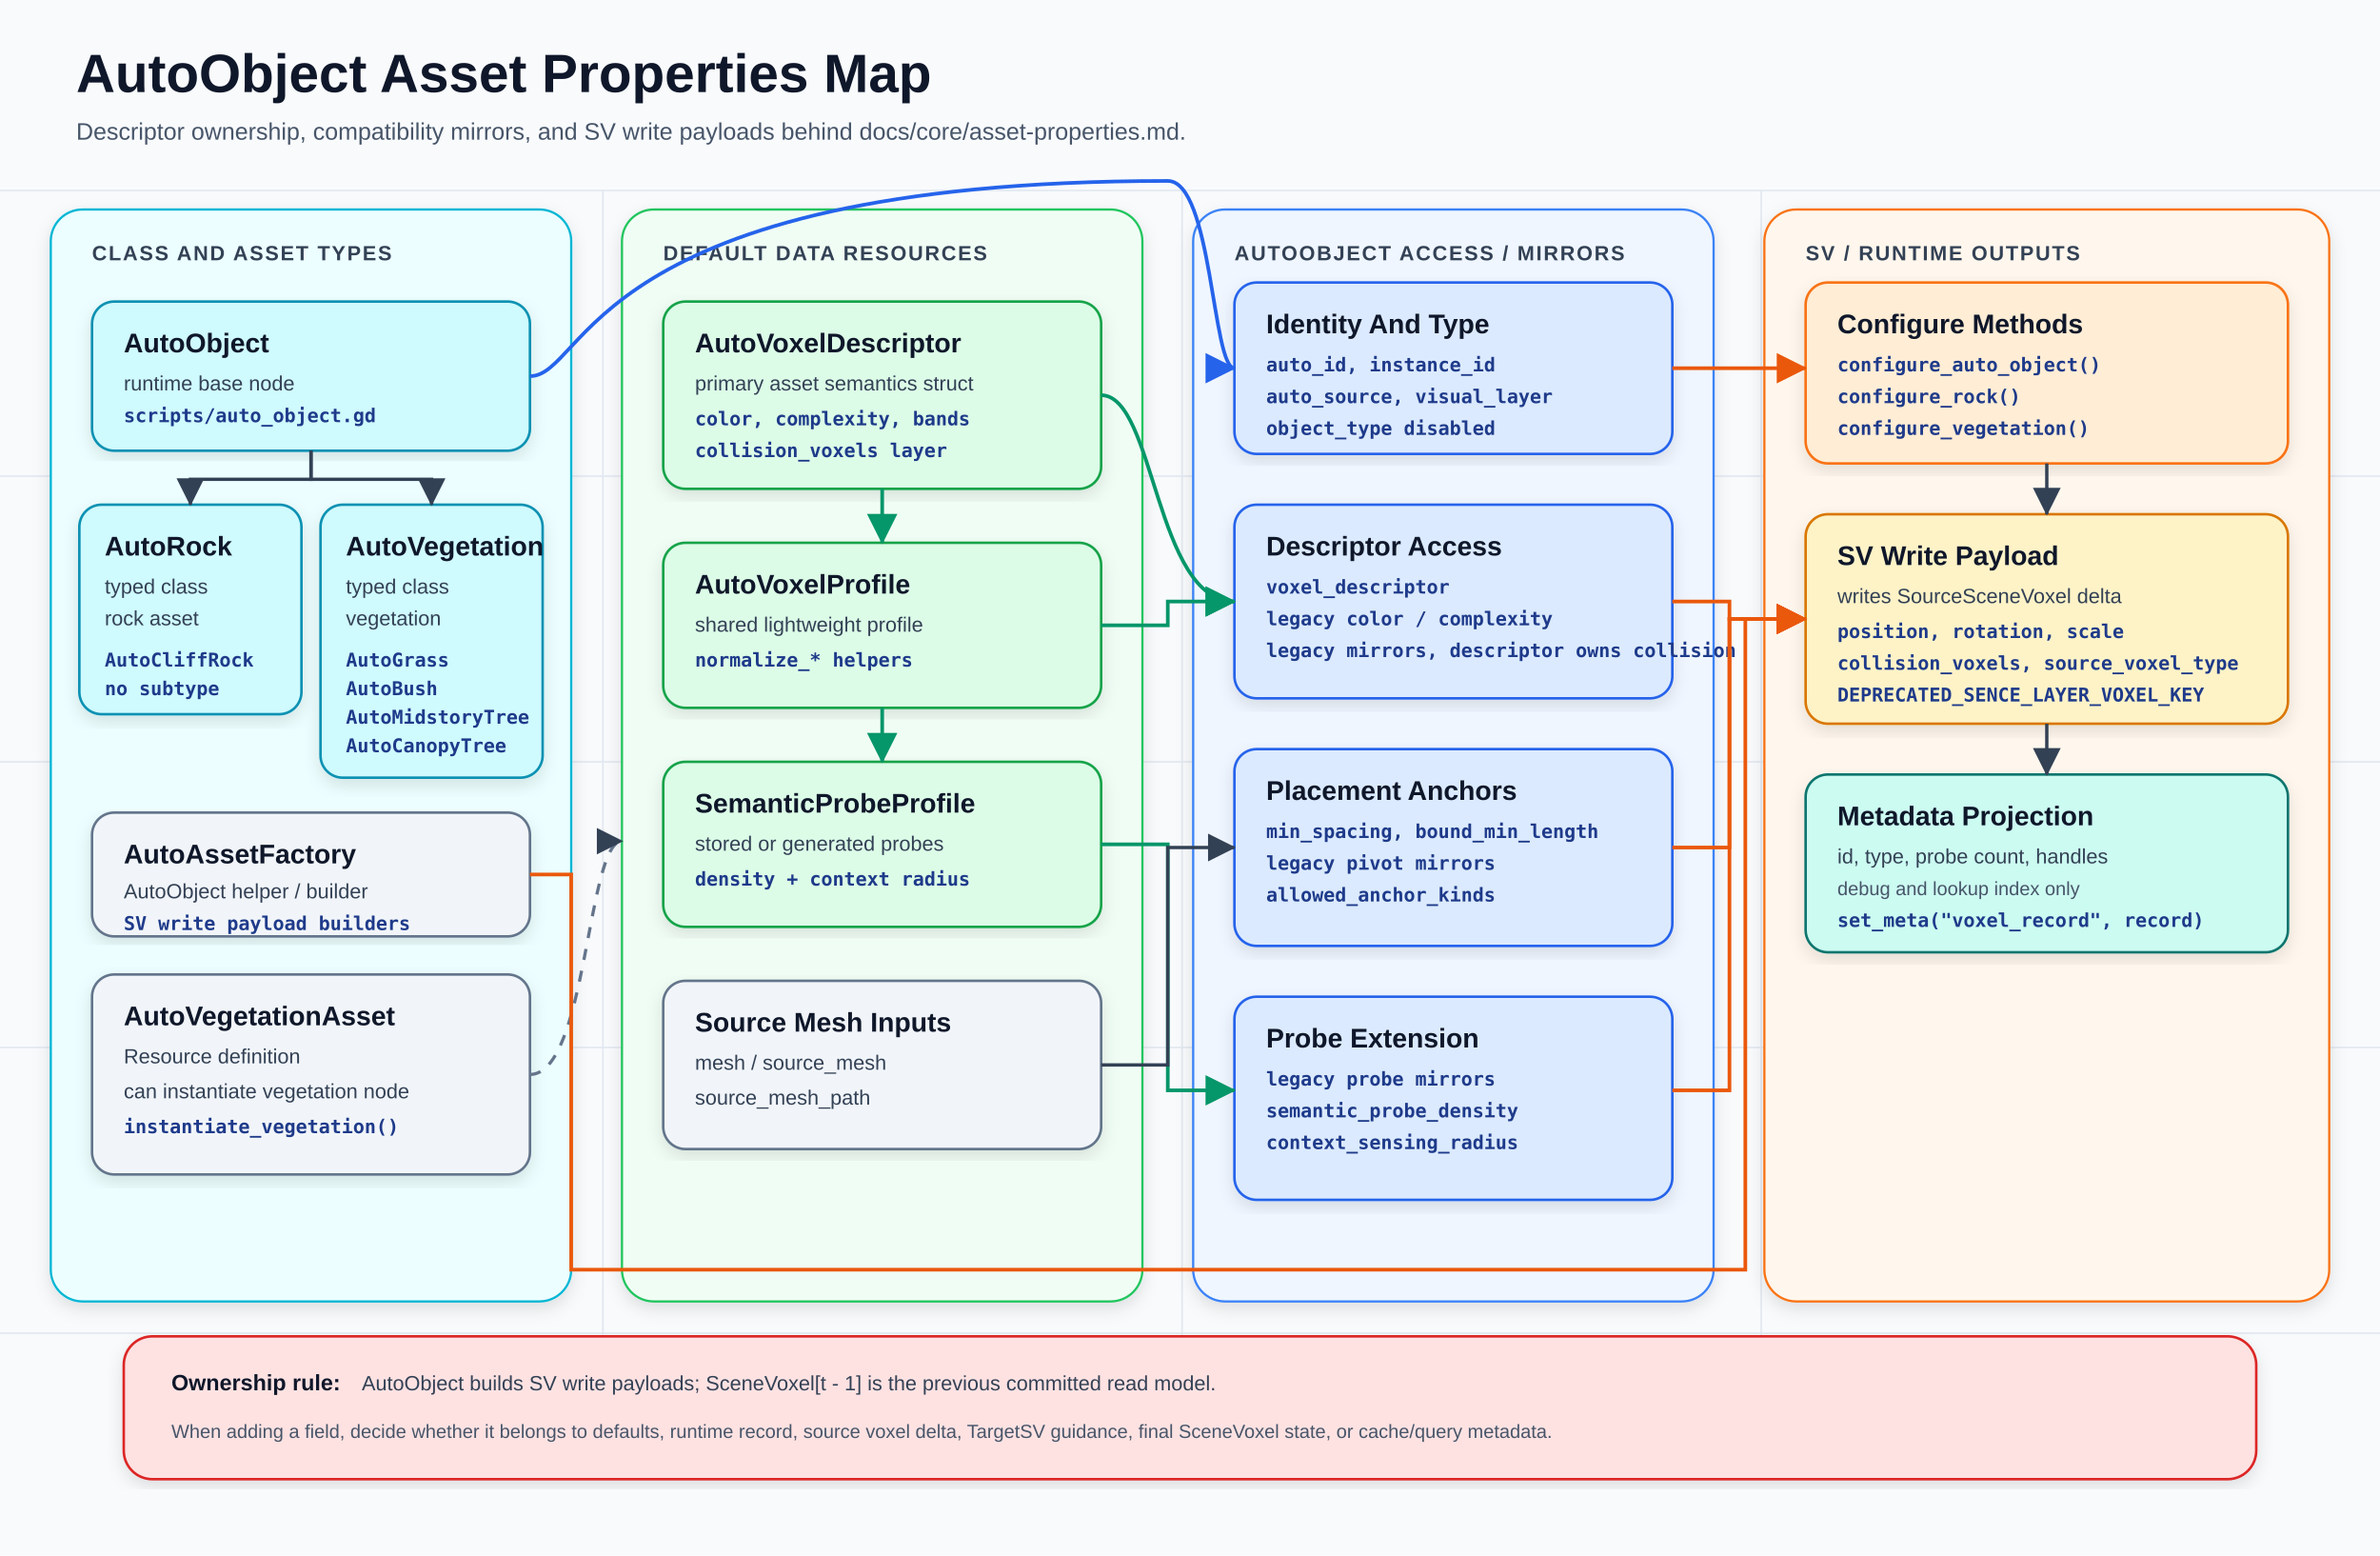
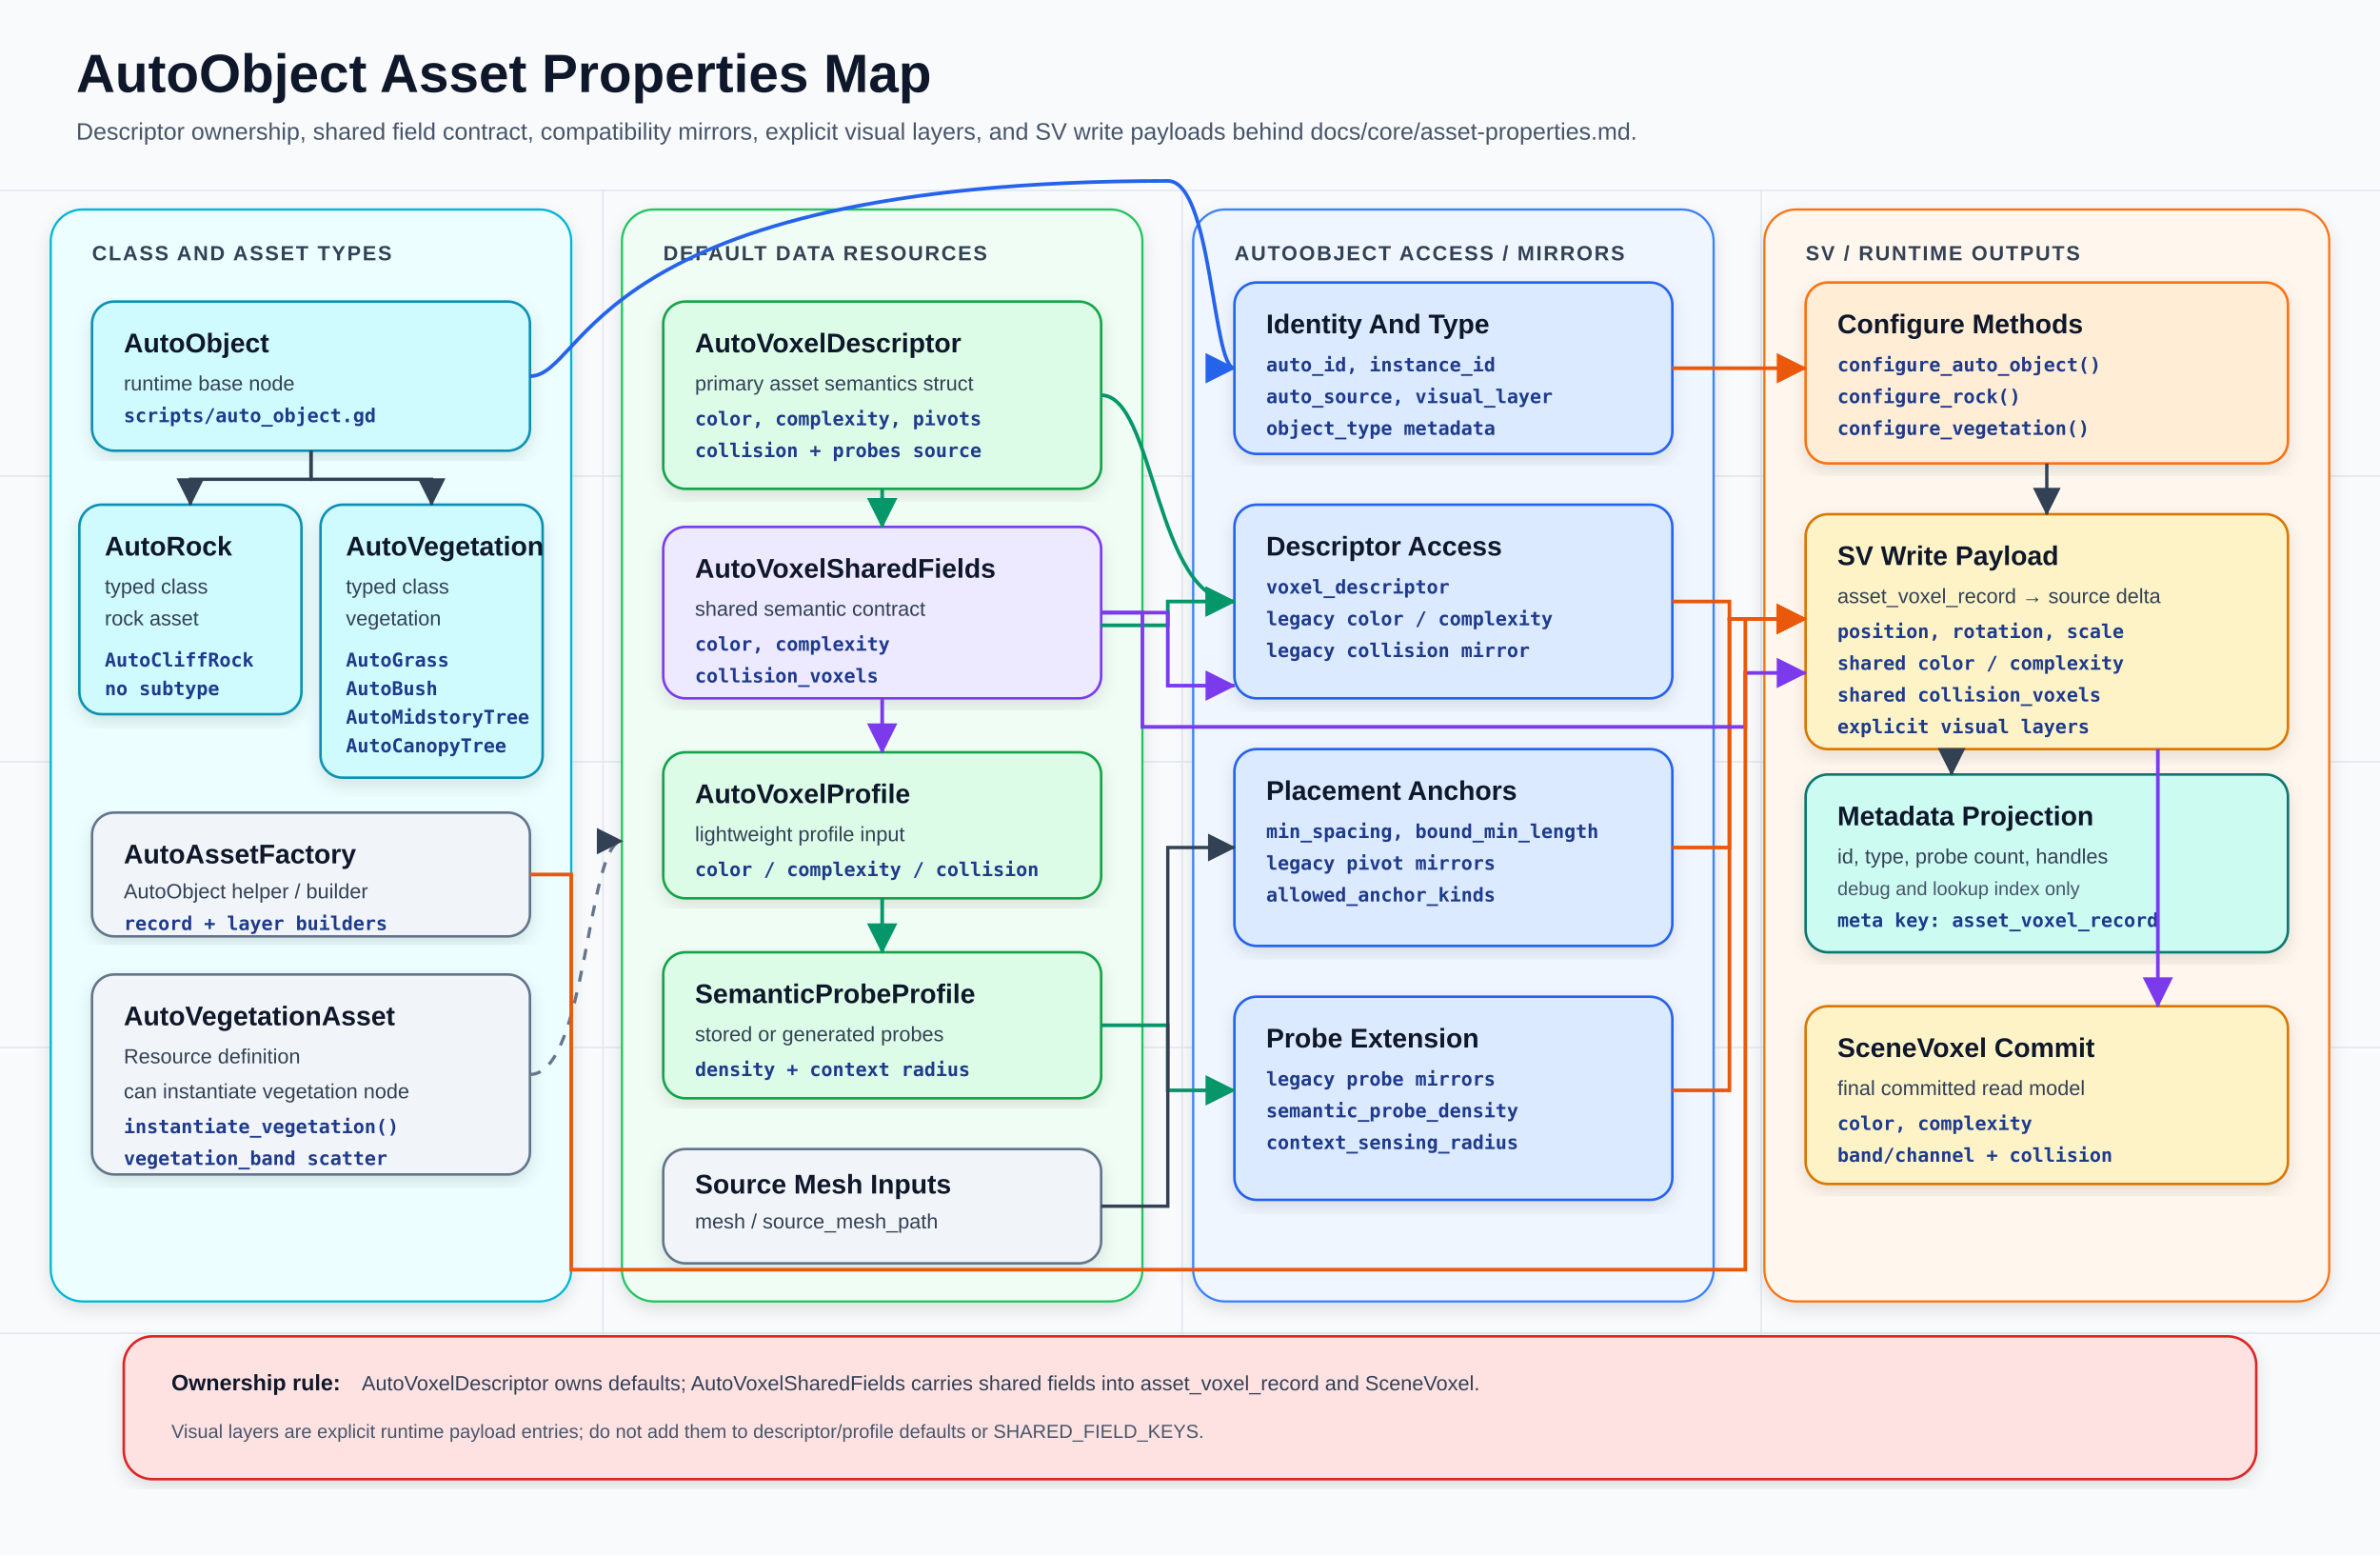
<svg xmlns="http://www.w3.org/2000/svg" width="1500" height="980" viewBox="0 0 1500 980" role="img" aria-labelledby="title desc">
  <defs>
    <marker id="arrow" viewBox="0 0 12 12" refX="10.5" refY="6" markerWidth="10" markerHeight="10" orient="auto">
      <path d="M1,1 L11,6 L1,11 Z" fill="#334155" />
    </marker>
    <marker id="arrow-blue" viewBox="0 0 12 12" refX="10.5" refY="6" markerWidth="10" markerHeight="10" orient="auto">
      <path d="M1,1 L11,6 L1,11 Z" fill="#2563eb" />
    </marker>
    <marker id="arrow-green" viewBox="0 0 12 12" refX="10.5" refY="6" markerWidth="10" markerHeight="10" orient="auto">
      <path d="M1,1 L11,6 L1,11 Z" fill="#059669" />
    </marker>
    <marker id="arrow-orange" viewBox="0 0 12 12" refX="10.5" refY="6" markerWidth="10" markerHeight="10" orient="auto">
      <path d="M1,1 L11,6 L1,11 Z" fill="#ea580c" />
+     </marker>
+     <marker id="arrow-purple" viewBox="0 0 12 12" refX="10.5" refY="6" markerWidth="10" markerHeight="10" orient="auto">
+       <path d="M1,1 L11,6 L1,11 Z" fill="#7c3aed" />
    </marker>
    <filter id="shadow" x="-7%" y="-7%" width="114%" height="114%">
      <feDropShadow dx="0" dy="4" stdDeviation="5" flood-color="#0f172a" flood-opacity="0.11" />
    </filter>
    <style>
      .bg { fill: #f8fafc; }
      .grid { stroke: #e2e8f0; stroke-width: 1; }
      .title { fill: #0f172a; font: 700 34px "Segoe UI", Arial, sans-serif; }
      .subtitle { fill: #475569; font: 15px "Segoe UI", Arial, sans-serif; }
      .lane-title { fill: #334155; font: 700 13px "Segoe UI", Arial, sans-serif; letter-spacing: .08em; }
      .node-title { fill: #0f172a; font: 700 17px "Segoe UI", Arial, sans-serif; }
      .label { fill: #334155; font: 13px "Segoe UI", Arial, sans-serif; }
      .tiny { fill: #475569; font: 12px "Segoe UI", Arial, sans-serif; }
      .mono { fill: #1e3a8a; font: 700 12px Consolas, "Cascadia Mono", monospace; }
      .rule { fill: #0f172a; font: 700 14px "Segoe UI", Arial, sans-serif; }
      .lane { stroke-width: 1.4; filter: url(#shadow); }
      .lane-type { fill: #ecfeff; stroke: #06b6d4; }
      .lane-resource { fill: #f0fdf4; stroke: #22c55e; }
      .lane-field { fill: #eff6ff; stroke: #3b82f6; }
      .lane-runtime { fill: #fff7ed; stroke: #f97316; }
      .node { stroke-width: 1.6; filter: url(#shadow); }
      .type { fill: #cffafe; stroke: #0891b2; }
      .resource { fill: #dcfce7; stroke: #16a34a; }
      .field { fill: #dbeafe; stroke: #2563eb; }
      .runtime { fill: #ffedd5; stroke: #f97316; }
      .record { fill: #fef3c7; stroke: #d97706; }
      .meta { fill: #ccfbf1; stroke: #0f766e; }
      .support { fill: #f1f5f9; stroke: #64748b; }
+       .contract { fill: #ede9fe; stroke: #7c3aed; }
      .warn { fill: #fee2e2; stroke: #dc2626; }
      .edge { stroke: #334155; stroke-width: 2.1; fill: none; marker-end: url(#arrow); }
      .edge-blue { stroke: #2563eb; stroke-width: 2.3; fill: none; marker-end: url(#arrow-blue); }
      .edge-green { stroke: #059669; stroke-width: 2.3; fill: none; marker-end: url(#arrow-green); }
      .edge-orange { stroke: #ea580c; stroke-width: 2.3; fill: none; marker-end: url(#arrow-orange); }
+       .edge-purple { stroke: #7c3aed; stroke-width: 2.3; fill: none; marker-end: url(#arrow-purple); }
      .edge-soft { stroke: #64748b; stroke-width: 2; fill: none; marker-end: url(#arrow); stroke-dasharray: 7 7; }
    </style>
  </defs>
  <rect class="bg" width="1500" height="980" />
  <path class="grid" d="M0 120H1500M0 300H1500M0 480H1500M0 660H1500M0 840H1500" />
  <path class="grid" d="M380 120V930M745 120V930M1110 120V930" />
  <text class="title" x="48" y="58">AutoObject Asset Properties Map</text>
-   <text class="subtitle" x="48" y="88">Descriptor ownership, compatibility mirrors, and SV write payloads behind docs/core/asset-properties.md.</text>
+   <text class="subtitle" x="48" y="88">Descriptor ownership, shared field contract, compatibility mirrors, explicit visual layers, and SV write payloads behind docs/core/asset-properties.md.</text>
  <rect class="lane lane-type" x="32" y="132" width="328" height="688" rx="20" ry="20" />
  <rect class="lane lane-resource" x="392" y="132" width="328" height="688" rx="20" ry="20" />
  <rect class="lane lane-field" x="752" y="132" width="328" height="688" rx="20" ry="20" />
  <rect class="lane lane-runtime" x="1112" y="132" width="356" height="688" rx="20" ry="20" />
  <text class="lane-title" x="58" y="164">CLASS AND ASSET TYPES</text>
  <text class="lane-title" x="418" y="164">DEFAULT DATA RESOURCES</text>
  <text class="lane-title" x="778" y="164">AUTOOBJECT ACCESS / MIRRORS</text>
  <text class="lane-title" x="1138" y="164">SV / RUNTIME OUTPUTS</text>
  <rect class="node type" x="58" y="190" width="276" height="94" rx="14" ry="14" />
  <text class="node-title" x="78" y="222">AutoObject</text>
  <text class="label" x="78" y="246">runtime base node</text>
  <text class="mono" x="78" y="266">scripts/auto_object.gd</text>
  <rect class="node type" x="50" y="318" width="140" height="132" rx="14" ry="14" />
  <text class="node-title" x="66" y="350">AutoRock</text>
  <text class="label" x="66" y="374">typed class</text>
  <text class="label" x="66" y="394">rock asset</text>
  <text class="mono" x="66" y="420">AutoCliffRock</text>
  <text class="mono" x="66" y="438">no subtype</text>
  <rect class="node type" x="202" y="318" width="140" height="172" rx="14" ry="14" />
  <text class="node-title" x="218" y="350">AutoVegetation</text>
  <text class="label" x="218" y="374">typed class</text>
  <text class="label" x="218" y="394">vegetation</text>
  <text class="mono" x="218" y="420">AutoGrass</text>
  <text class="mono" x="218" y="438">AutoBush</text>
  <text class="mono" x="218" y="456">AutoMidstoryTree</text>
  <text class="mono" x="218" y="474">AutoCanopyTree</text>
  <rect class="node support" x="58" y="512" width="276" height="78" rx="14" ry="14" />
  <text class="node-title" x="78" y="544">AutoAssetFactory</text>
  <text class="label" x="78" y="566">AutoObject helper / builder</text>
-   <text class="mono" x="78" y="586">SV write payload builders</text>
+   <text class="mono" x="78" y="586">record + layer builders</text>
  <rect class="node support" x="58" y="614" width="276" height="126" rx="14" ry="14" />
  <text class="node-title" x="78" y="646">AutoVegetationAsset</text>
  <text class="label" x="78" y="670">Resource definition</text>
  <text class="label" x="78" y="692">can instantiate vegetation node</text>
  <text class="mono" x="78" y="714">instantiate_vegetation()</text>
+   <text class="mono" x="78" y="734">vegetation_band scatter</text>
  <path class="edge" d="M196 284 V302 H120 V318" />
  <path class="edge" d="M196 284 V302 H272 V318" />
  <path class="edge-soft" d="M334 677 C370 677 370 530 392 530" />
  <rect class="node resource" x="418" y="190" width="276" height="118" rx="14" ry="14" />
  <text class="node-title" x="438" y="222">AutoVoxelDescriptor</text>
  <text class="label" x="438" y="246">primary asset semantics struct</text>
-   <text class="mono" x="438" y="268">color, complexity, bands</text>
-   <text class="mono" x="438" y="288">collision_voxels layer</text>
-   <rect class="node resource" x="418" y="342" width="276" height="104" rx="14" ry="14" />
-   <text class="node-title" x="438" y="374">AutoVoxelProfile</text>
-   <text class="label" x="438" y="398">shared lightweight profile</text>
-   <text class="mono" x="438" y="420">normalize_* helpers</text>
-   <rect class="node resource" x="418" y="480" width="276" height="104" rx="14" ry="14" />
-   <text class="node-title" x="438" y="512">SemanticProbeProfile</text>
-   <text class="label" x="438" y="536">stored or generated probes</text>
-   <text class="mono" x="438" y="558">density + context radius</text>
-   <rect class="node support" x="418" y="618" width="276" height="106" rx="14" ry="14" />
-   <text class="node-title" x="438" y="650">Source Mesh Inputs</text>
-   <text class="label" x="438" y="674">mesh / source_mesh</text>
-   <text class="label" x="438" y="696">source_mesh_path</text>
-   <path class="edge-green" d="M556 308 V342" />
-   <path class="edge-green" d="M556 446 V480" />
+   <text class="mono" x="438" y="268">color, complexity, pivots</text>
+   <text class="mono" x="438" y="288">collision + probes source</text>
+   <rect class="node contract" x="418" y="332" width="276" height="108" rx="14" ry="14" />
+   <text class="node-title" x="438" y="364">AutoVoxelSharedFields</text>
+   <text class="label" x="438" y="388">shared semantic contract</text>
+   <text class="mono" x="438" y="410">color, complexity</text>
+   <text class="mono" x="438" y="430">collision_voxels</text>
+   <rect class="node resource" x="418" y="474" width="276" height="92" rx="14" ry="14" />
+   <text class="node-title" x="438" y="506">AutoVoxelProfile</text>
+   <text class="label" x="438" y="530">lightweight profile input</text>
+   <text class="mono" x="438" y="552">color / complexity / collision</text>
+   <rect class="node resource" x="418" y="600" width="276" height="92" rx="14" ry="14" />
+   <text class="node-title" x="438" y="632">SemanticProbeProfile</text>
+   <text class="label" x="438" y="656">stored or generated probes</text>
+   <text class="mono" x="438" y="678">density + context radius</text>
+   <rect class="node support" x="418" y="724" width="276" height="72" rx="14" ry="14" />
+   <text class="node-title" x="438" y="752">Source Mesh Inputs</text>
+   <text class="label" x="438" y="774">mesh / source_mesh_path</text>
+   <path class="edge-green" d="M556 308 V332" />
+   <path class="edge-purple" d="M556 440 V474" />
+   <path class="edge-green" d="M556 566 V600" />
  <rect class="node field" x="778" y="178" width="276" height="108" rx="14" ry="14" />
  <text class="node-title" x="798" y="210">Identity And Type</text>
  <text class="mono" x="798" y="234">auto_id, instance_id</text>
  <text class="mono" x="798" y="254">auto_source, visual_layer</text>
-   <text class="mono" x="798" y="274">object_type disabled</text>
+   <text class="mono" x="798" y="274">object_type metadata</text>
  <rect class="node field" x="778" y="318" width="276" height="122" rx="14" ry="14" />
  <text class="node-title" x="798" y="350">Descriptor Access</text>
  <text class="mono" x="798" y="374">voxel_descriptor</text>
  <text class="mono" x="798" y="394">legacy color / complexity</text>
-   <text class="mono" x="798" y="414">legacy mirrors, descriptor owns collision</text>
+   <text class="mono" x="798" y="414">legacy collision mirror</text>
  <rect class="node field" x="778" y="472" width="276" height="124" rx="14" ry="14" />
  <text class="node-title" x="798" y="504">Placement Anchors</text>
  <text class="mono" x="798" y="528">min_spacing, bound_min_length</text>
  <text class="mono" x="798" y="548">legacy pivot mirrors</text>
  <text class="mono" x="798" y="568">allowed_anchor_kinds</text>
  <rect class="node field" x="778" y="628" width="276" height="128" rx="14" ry="14" />
  <text class="node-title" x="798" y="660">Probe Extension</text>
  <text class="mono" x="798" y="684">legacy probe mirrors</text>
  <text class="mono" x="798" y="704">semantic_probe_density</text>
  <text class="mono" x="798" y="724">context_sensing_radius</text>
  <path class="edge-blue" d="M334 237 C370 237 370 114 736 114 C764 114 764 232 778 232" />
  <path class="edge-green" d="M694 249 C728 249 728 379 778 379" />
  <path class="edge-green" d="M694 394 H736 V379 H778" />
-   <path class="edge-green" d="M694 532 H736 V687 H778" />
-   <path class="edge" d="M694 671 H736 V534 H778" />
+   <path class="edge-purple" d="M694 386 H736 V432 H778" />
+   <path class="edge-green" d="M694 646 H736 V687 H778" />
+   <path class="edge" d="M694 760 H736 V534 H778" />
  <rect class="node runtime" x="1138" y="178" width="304" height="114" rx="14" ry="14" />
  <text class="node-title" x="1158" y="210">Configure Methods</text>
  <text class="mono" x="1158" y="234">configure_auto_object()</text>
  <text class="mono" x="1158" y="254">configure_rock()</text>
  <text class="mono" x="1158" y="274">configure_vegetation()</text>
-   <rect class="node record" x="1138" y="324" width="304" height="132" rx="14" ry="14" />
+   <rect class="node record" x="1138" y="324" width="304" height="148" rx="14" ry="14" />
  <text class="node-title" x="1158" y="356">SV Write Payload</text>
-   <text class="label" x="1158" y="380">writes SourceSceneVoxel delta</text>
+   <text class="label" x="1158" y="380">asset_voxel_record → source delta</text>
  <text class="mono" x="1158" y="402">position, rotation, scale</text>
-   <text class="mono" x="1158" y="422">collision_voxels, source_voxel_type</text>
-   <text class="mono" x="1158" y="442">DEPRECATED_SENCE_LAYER_VOXEL_KEY</text>
+   <text class="mono" x="1158" y="422">shared color / complexity</text>
+   <text class="mono" x="1158" y="442">shared collision_voxels</text>
+   <text class="mono" x="1158" y="462">explicit visual layers</text>
  <rect class="node meta" x="1138" y="488" width="304" height="112" rx="14" ry="14" />
  <text class="node-title" x="1158" y="520">Metadata Projection</text>
  <text class="label" x="1158" y="544">id, type, probe count, handles</text>
  <text class="tiny" x="1158" y="564">debug and lookup index only</text>
-   <text class="mono" x="1158" y="584">set_meta("voxel_record", record)</text>
+   <text class="mono" x="1158" y="584">meta key: asset_voxel_record</text>
+   <rect class="node record" x="1138" y="634" width="304" height="112" rx="14" ry="14" />
+   <text class="node-title" x="1158" y="666">SceneVoxel Commit</text>
+   <text class="label" x="1158" y="690">final committed read model</text>
+   <text class="mono" x="1158" y="712">color, complexity</text>
+   <text class="mono" x="1158" y="732">band/channel + collision</text>
  <path class="edge-orange" d="M1054 232 H1138" />
  <path class="edge-orange" d="M1054 379 H1090 V390 H1138" />
  <path class="edge-orange" d="M1054 534 H1090 V390 H1138" />
  <path class="edge-orange" d="M1054 687 H1090 V390 H1138" />
+   <path class="edge-purple" d="M694 386 H720 V458 H1100 V424 H1138" />
  <path class="edge-orange" d="M334 551 H360 V800 H1100 V390 H1138" />
  <path class="edge" d="M1290 292 V324" />
-   <path class="edge" d="M1290 456 V488" />
+   <path class="edge" d="M1230 472 V488" />
+   <path class="edge-purple" d="M1360 472 V634" />
  <rect class="node warn" x="78" y="842" width="1344" height="90" rx="18" ry="18" />
  <text class="rule" x="108" y="876">Ownership rule:</text>
-   <text class="label" x="228" y="876">AutoObject builds SV write payloads; SceneVoxel[t - 1] is the previous committed read model.</text>
-   <text class="tiny" x="108" y="906">When adding a field, decide whether it belongs to defaults, runtime record, source voxel delta, TargetSV guidance, final SceneVoxel state, or cache/query metadata.</text>
+   <text class="label" x="228" y="876">AutoVoxelDescriptor owns defaults; AutoVoxelSharedFields carries shared fields into asset_voxel_record and SceneVoxel.</text>
+   <text class="tiny" x="108" y="906">Visual layers are explicit runtime payload entries; do not add them to descriptor/profile defaults or SHARED_FIELD_KEYS.</text>
</svg>
